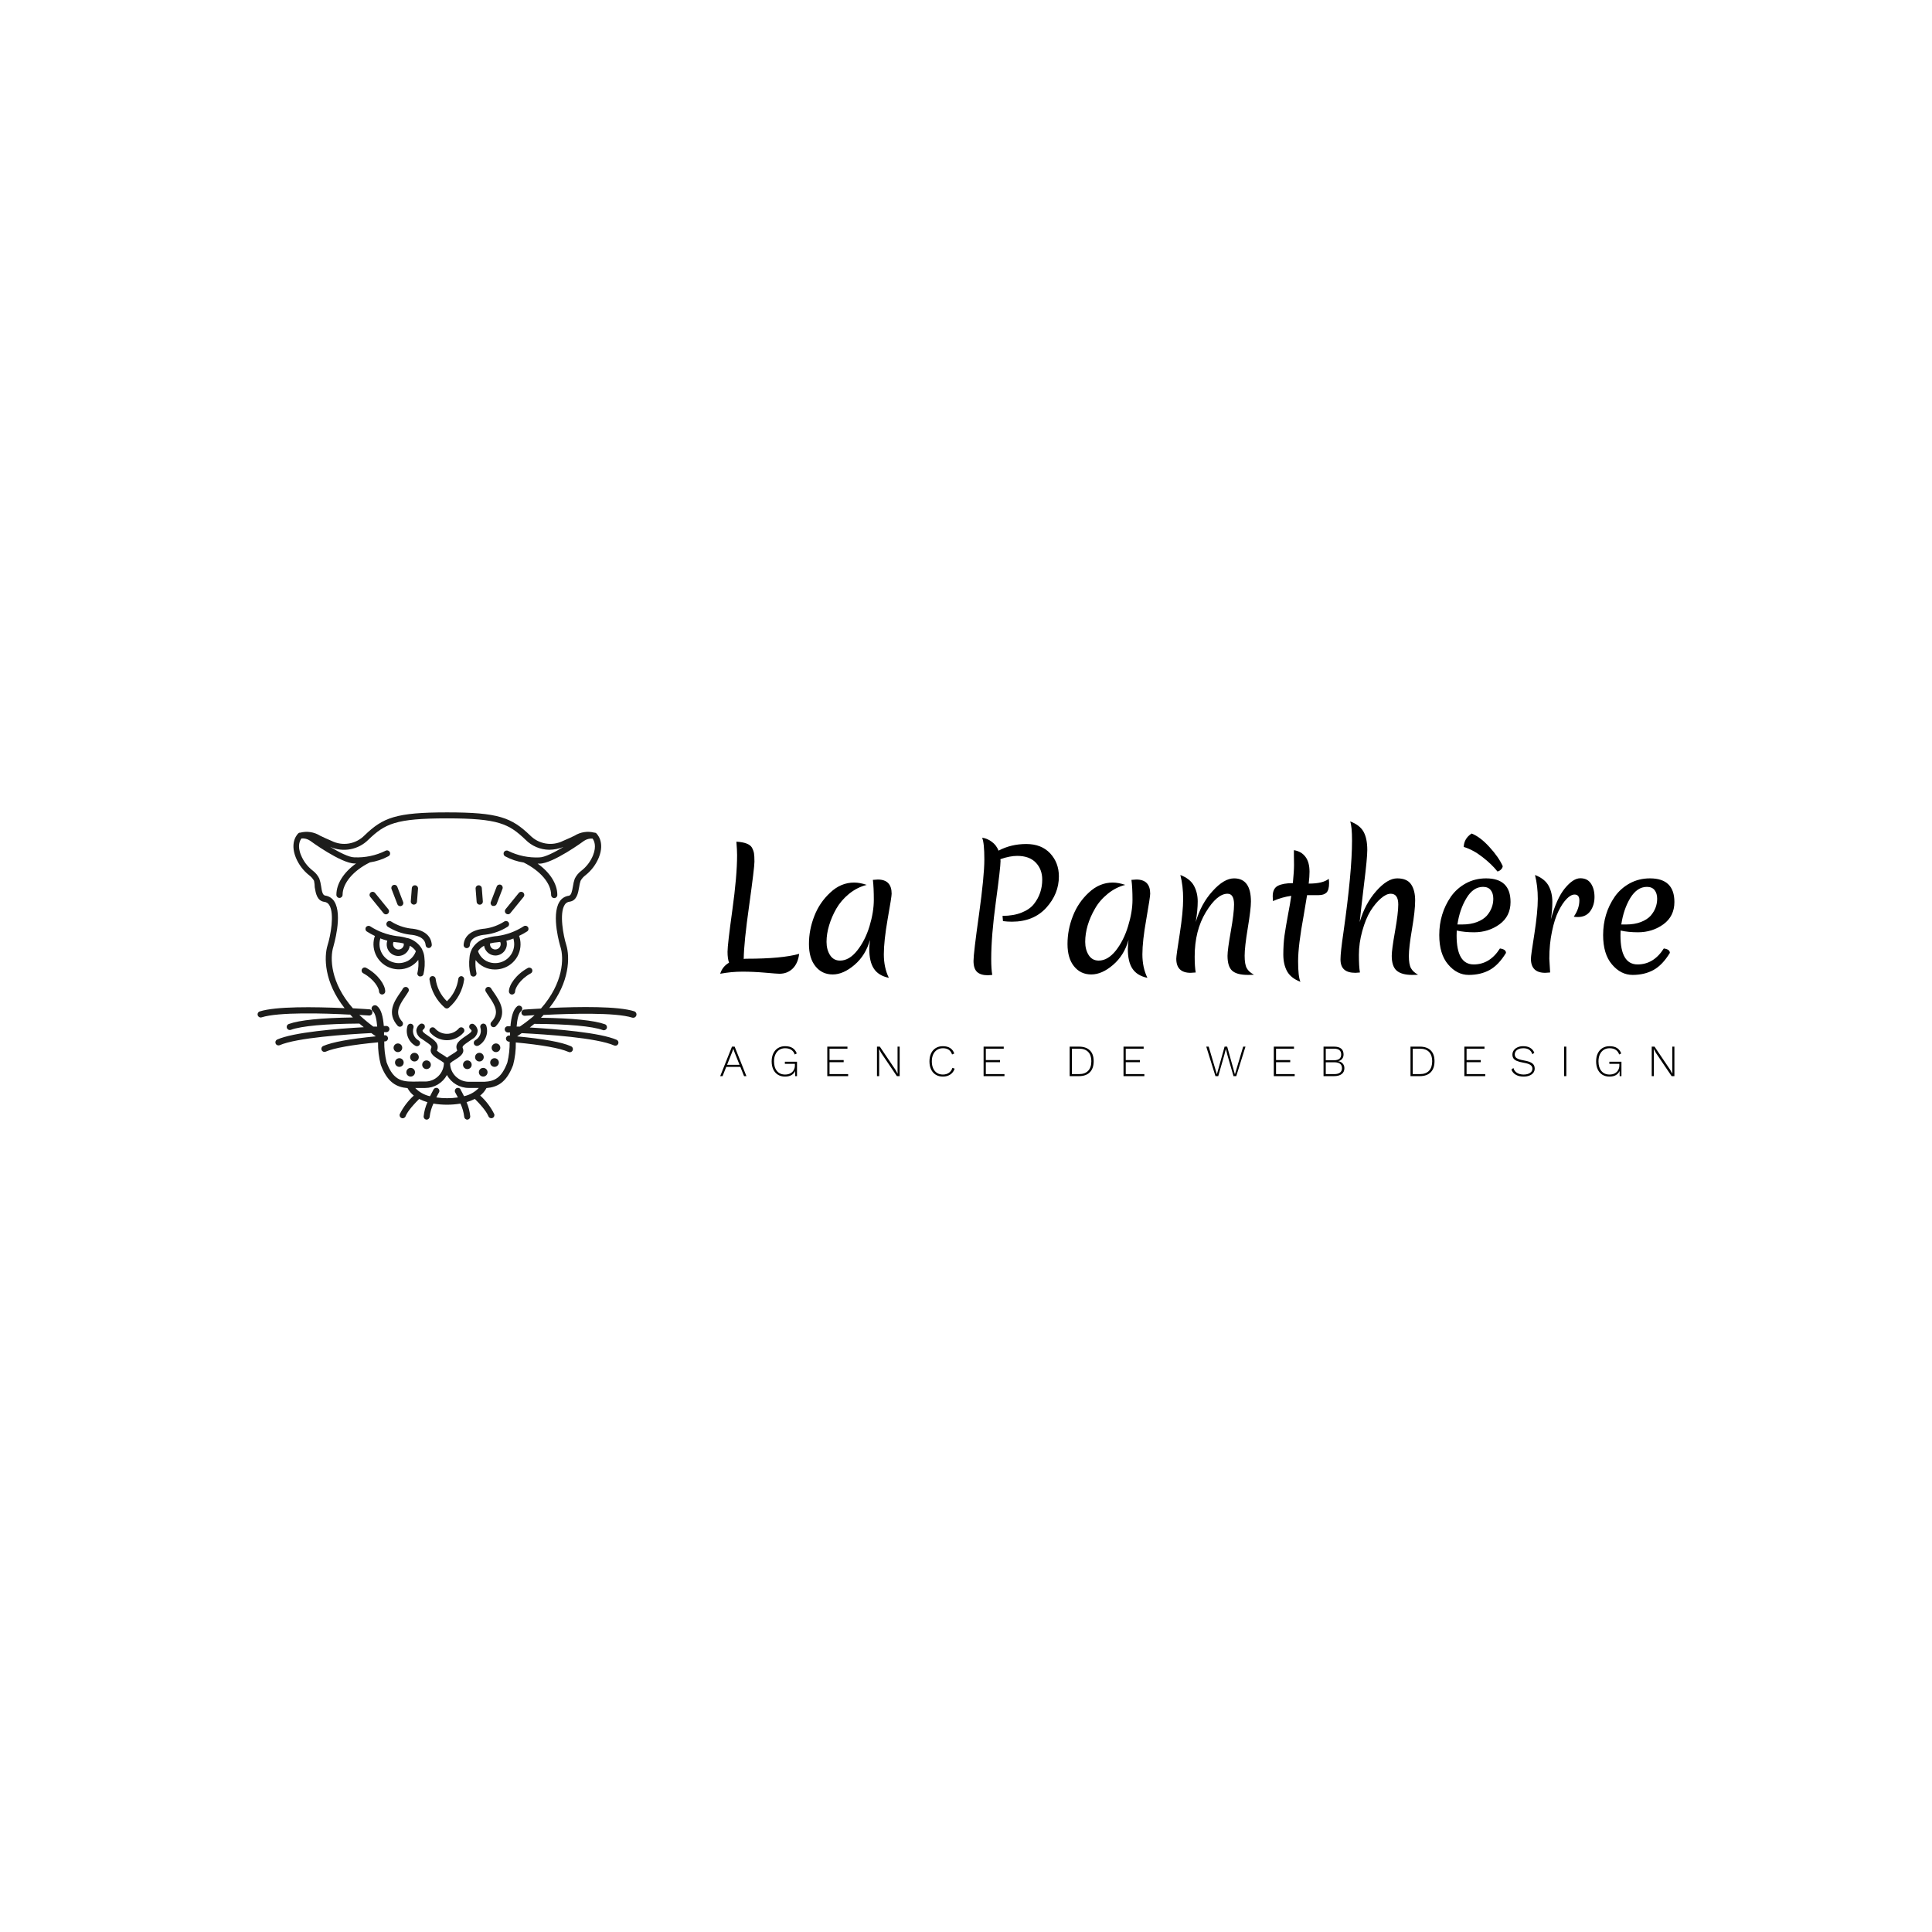
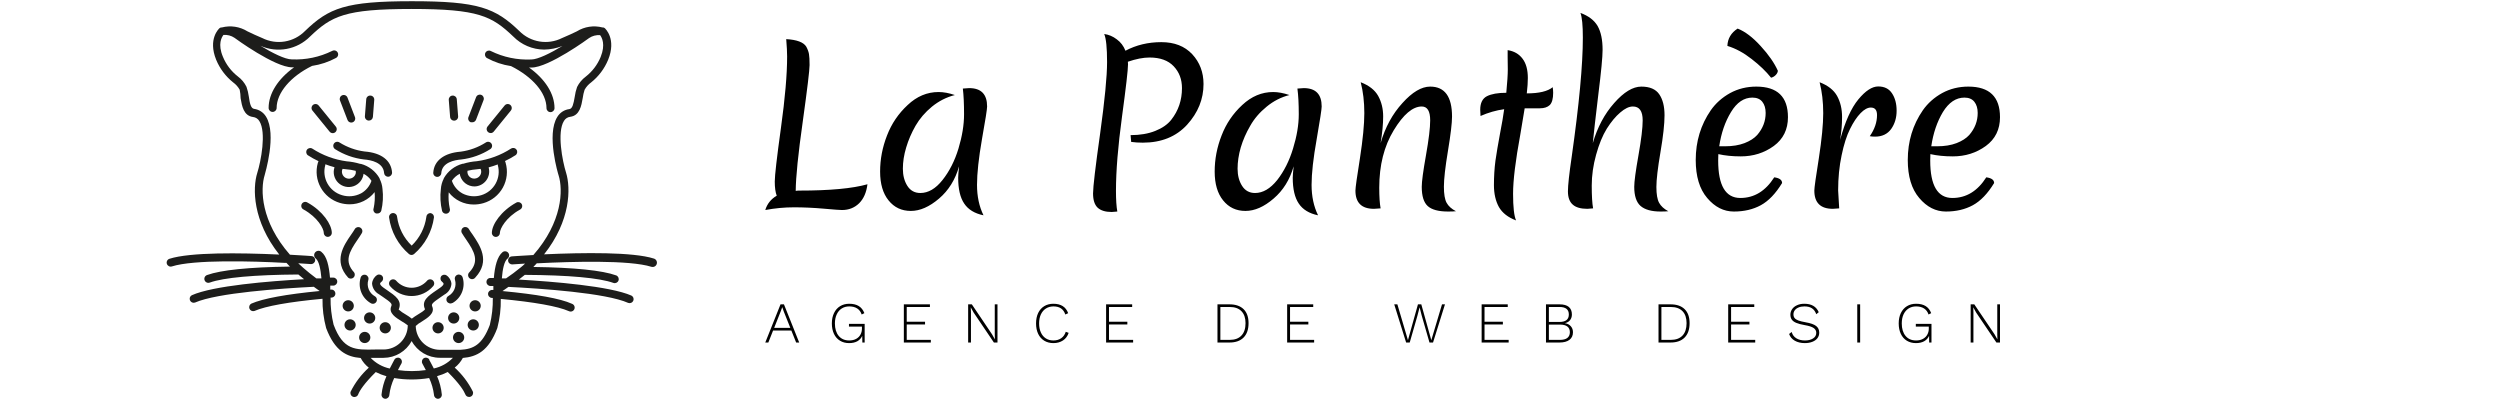
- <svg xmlns="http://www.w3.org/2000/svg" data-v-fde0c5aa="" viewBox="0 0 300 300" class="iconLeftSlogan">
+ <svg xmlns="http://www.w3.org/2000/svg" data-v-fde0c5aa="" viewBox="20 126 300 50" class="iconLeftSlogan">
  <defs data-v-fde0c5aa="" />
  <rect data-v-fde0c5aa="" fill="transparent" x="0" y="0" width="300px" height="300px" class="logo-background-square" />
  <defs data-v-fde0c5aa="" />
  <g data-v-fde0c5aa="" id="dff727ea-c914-4c1d-9325-86d683f65698" fill="#000000" transform="matrix(1.808462,0,0,1.808462,110.4221,123.0999)">
    <path d="M1.54 14.59L1.54 14.59L1.54 14.59Q1.41 14.25 1.41 13.65L1.41 13.65L1.41 13.65Q1.41 13.05 1.82 10.09L1.82 10.09L1.82 10.09Q2.23 7.14 2.23 5.35L2.23 5.35L2.23 5.35Q2.23 4.93 2.17 4.20L2.17 4.20L2.17 4.20Q3.23 4.26 3.50 4.70L3.50 4.70L3.50 4.70Q3.64 4.96 3.68 5.19L3.68 5.19L3.68 5.19Q3.72 5.42 3.72 5.92L3.72 5.92L3.72 5.92Q3.72 6.41 3.27 9.65L3.27 9.65L3.27 9.65Q2.81 12.89 2.80 14.27L2.80 14.27L2.80 14.27Q2.87 14.25 3.05 14.25L3.05 14.25L3.05 14.25Q6.08 14.25 7.56 13.83L7.56 13.83L7.56 13.83Q7.46 14.64 7.01 15.09L7.01 15.09L7.01 15.09Q6.55 15.54 5.87 15.54L5.87 15.54L5.87 15.54Q5.67 15.54 4.66 15.45L4.66 15.45L4.66 15.45Q3.64 15.36 2.69 15.36L2.69 15.36L2.69 15.36Q1.74 15.36 0.78 15.54L0.78 15.54L0.78 15.54Q0.97 14.92 1.54 14.59ZM10.75 9.95L10.75 9.95L10.75 9.95Q10.35 10.65 10.13 11.39L10.13 11.39L10.13 11.39Q9.91 12.12 9.91 12.80L9.91 12.80L9.91 12.80Q9.91 13.47 10.21 13.94L10.21 13.94L10.21 13.94Q10.51 14.41 11.07 14.41L11.07 14.41L11.07 14.41Q11.86 14.41 12.54 13.55L12.54 13.55L12.54 13.55Q13.23 12.68 13.60 11.46L13.60 11.46L13.60 11.46Q13.97 10.23 13.97 9.19L13.97 9.19L13.97 9.19Q13.97 8.15 13.89 7.48L13.89 7.48L13.89 7.48Q14.22 7.45 14.31 7.45L14.31 7.45L14.31 7.45Q15.50 7.45 15.50 8.67L15.50 8.67L15.50 8.67Q15.50 8.93 15.16 10.83L15.16 10.83L15.16 10.83Q14.83 12.73 14.83 13.87L14.83 13.87L14.83 13.87Q14.83 15.01 15.26 15.89L15.26 15.89L15.26 15.89Q14.38 15.71 13.98 15.11L13.98 15.11L13.98 15.11Q13.58 14.52 13.58 13.40L13.58 13.40L13.58 13.40Q13.58 13.20 13.64 12.64L13.64 12.64L13.64 12.64Q13.26 13.97 12.31 14.78L12.31 14.78L12.31 14.78Q11.35 15.60 10.44 15.60L10.44 15.60L10.44 15.60Q9.52 15.60 8.96 14.90L8.96 14.90L8.96 14.90Q8.40 14.21 8.40 12.99L8.40 12.99L8.40 12.99Q8.40 11.76 8.86 10.59L8.86 10.59L8.86 10.59Q9.31 9.42 10.23 8.57L10.23 8.57L10.23 8.57Q11.14 7.71 12.28 7.71L12.28 7.71L12.28 7.71Q12.77 7.71 13.36 7.91L13.36 7.91L13.36 7.91Q12.53 8.12 11.84 8.68L11.84 8.68L11.84 8.68Q11.16 9.24 10.75 9.95ZM24.84 5.70L24.84 5.70L24.85 5.87L24.85 5.87Q24.85 6.40 24.45 9.35L24.45 9.35L24.45 9.35Q24.05 12.29 24.05 14.27L24.05 14.27L24.05 14.27Q24.05 15.15 24.14 15.64L24.14 15.64L24.14 15.64Q23.80 15.67 23.77 15.67L23.77 15.67L23.77 15.67Q23.14 15.67 22.83 15.38L22.83 15.38L22.83 15.38Q22.53 15.09 22.53 14.44L22.53 14.44L22.53 14.44Q22.53 13.79 23.00 10.46L23.00 10.46L23.00 10.46Q23.46 7.14 23.46 5.72L23.46 5.72L23.46 5.72Q23.46 4.30 23.27 3.86L23.27 3.86L23.27 3.86Q23.72 3.92 24.10 4.21L24.10 4.21L24.10 4.21Q24.49 4.49 24.68 4.97L24.68 4.97L24.68 4.97Q25.75 4.40 27.06 4.40L27.06 4.40L27.06 4.40Q28.36 4.40 29.11 5.20L29.11 5.20L29.11 5.20Q29.86 6.01 29.86 7.18L29.86 7.18L29.86 7.18Q29.86 8.68 28.77 9.88L28.77 9.88L28.77 9.88Q27.68 11.07 25.83 11.07L25.83 11.07L25.83 11.07Q25.41 11.07 25.06 11.02L25.06 11.02L25.02 10.57L25.02 10.57Q25.96 10.57 26.66 10.29L26.66 10.29L26.66 10.29Q27.36 10.01 27.72 9.55L27.72 9.55L27.72 9.55Q28.43 8.65 28.43 7.45L28.43 7.45L28.43 7.45Q28.43 6.58 27.88 6.00L27.88 6.00L27.88 6.00Q27.33 5.42 26.28 5.42L26.28 5.42L26.28 5.42Q25.65 5.42 24.84 5.70ZM32.96 9.95L32.96 9.95L32.96 9.95Q32.55 10.65 32.33 11.39L32.33 11.39L32.33 11.39Q32.12 12.12 32.12 12.80L32.12 12.80L32.12 12.80Q32.12 13.47 32.42 13.94L32.42 13.94L32.42 13.94Q32.72 14.41 33.28 14.41L33.28 14.41L33.28 14.41Q34.06 14.41 34.75 13.55L34.75 13.55L34.75 13.55Q35.43 12.68 35.80 11.46L35.80 11.46L35.80 11.46Q36.18 10.23 36.18 9.19L36.18 9.19L36.18 9.19Q36.18 8.15 36.09 7.48L36.09 7.48L36.09 7.48Q36.43 7.45 36.51 7.45L36.51 7.45L36.51 7.45Q37.70 7.45 37.70 8.67L37.70 8.67L37.70 8.67Q37.70 8.93 37.37 10.83L37.37 10.83L37.37 10.83Q37.03 12.73 37.03 13.87L37.03 13.87L37.03 13.87Q37.03 15.01 37.46 15.89L37.46 15.89L37.46 15.89Q36.58 15.71 36.18 15.11L36.18 15.11L36.18 15.11Q35.78 14.52 35.78 13.40L35.78 13.40L35.78 13.40Q35.78 13.20 35.84 12.64L35.84 12.64L35.84 12.64Q35.46 13.97 34.51 14.78L34.51 14.78L34.51 14.78Q33.56 15.60 32.64 15.60L32.64 15.60L32.64 15.60Q31.72 15.60 31.16 14.90L31.16 14.90L31.16 14.90Q30.60 14.21 30.60 12.99L30.60 12.99L30.60 12.99Q30.60 11.76 31.06 10.59L31.06 10.59L31.06 10.59Q31.51 9.42 32.43 8.57L32.43 8.57L32.43 8.57Q33.35 7.71 34.48 7.71L34.48 7.71L34.48 7.71Q34.97 7.71 35.56 7.91L35.56 7.91L35.56 7.91Q34.73 8.12 34.05 8.68L34.05 8.68L34.05 8.68Q33.36 9.24 32.96 9.95ZM46.35 9.34L46.35 9.34L46.35 9.34Q46.35 9.98 46.08 11.61L46.08 11.61L46.08 11.61Q45.81 13.24 45.81 13.99L45.81 13.99L45.81 13.99Q45.81 14.73 45.99 15.06L45.99 15.06L45.99 15.06Q46.17 15.39 46.61 15.62L46.61 15.62L46.61 15.62Q46.42 15.64 46.09 15.64L46.09 15.64L46.09 15.64Q45.14 15.64 44.74 15.28L44.74 15.28L44.74 15.28Q44.34 14.92 44.34 14L44.34 14L44.34 14Q44.34 13.48 44.62 11.91L44.62 11.91L44.62 11.91Q44.90 10.33 44.90 9.59L44.90 9.59L44.90 9.59Q44.90 8.67 44.34 8.67L44.34 8.67L44.34 8.67Q43.44 8.67 42.48 10.25L42.48 10.25L42.48 10.25Q41.52 11.83 41.52 14.06L41.52 14.06L41.52 14.06Q41.52 14.94 41.61 15.43L41.61 15.43L41.61 15.43Q41.24 15.46 41.17 15.46L41.17 15.46L41.17 15.46Q39.94 15.46 39.94 14.25L39.94 14.25L39.94 14.25Q39.94 13.97 40.24 12.10L40.24 12.10L40.24 12.10Q40.53 10.22 40.53 9.11L40.53 9.11L40.53 9.11Q40.53 7.99 40.29 7.06L40.29 7.06L40.29 7.06Q41.12 7.38 41.45 7.97L41.45 7.97L41.45 7.97Q41.78 8.57 41.78 9.33L41.78 9.33L41.78 9.33Q41.78 10.09 41.61 11.10L41.61 11.10L41.61 11.10Q42.07 9.52 43.06 8.44L43.06 8.44L43.06 8.44Q44.04 7.35 44.90 7.35L44.90 7.35L44.90 7.35Q46.35 7.35 46.35 9.34ZM53.06 7.76L53.06 7.76L53.06 7.76Q53.06 8.34 52.84 8.57L52.84 8.57L52.84 8.57Q52.61 8.79 52.18 8.79L52.18 8.79L51.17 8.79L51.17 8.79Q51.11 9.16 50.88 10.53L50.88 10.53L50.88 10.53Q50.40 13.13 50.40 14.46L50.40 14.46L50.40 14.46Q50.40 15.79 50.60 16.23L50.60 16.23L50.60 16.23Q49.80 15.93 49.46 15.34L49.46 15.34L49.46 15.34Q49.13 14.74 49.13 13.89L49.13 13.89L49.13 13.89Q49.13 13.03 49.23 12.27L49.23 12.27L49.23 12.27Q49.34 11.51 49.53 10.49L49.53 10.49L49.53 10.49Q49.73 9.46 49.81 8.85L49.81 8.85L49.81 8.85Q49.01 8.96 48.24 9.30L48.24 9.30L48.24 9.30Q48.22 9.07 48.22 8.89L48.22 8.89L48.22 8.89Q48.22 8.22 48.66 7.99L48.66 7.99L48.66 7.99Q49.11 7.76 49.95 7.76L49.95 7.76L49.95 7.76Q50.05 6.72 50.05 6.21L50.05 6.21L50.05 6.21Q50.05 5.70 50.04 5.39L50.04 5.39L50.04 5.39Q50.04 5.08 50.04 4.93L50.04 4.93L50.04 4.93Q50.68 5.03 51.03 5.50L51.03 5.50L51.03 5.50Q51.38 5.96 51.38 6.78L51.38 6.78L51.38 6.78Q51.38 7.20 51.31 7.80L51.31 7.80L51.31 7.80Q52.53 7.80 53.03 7.39L53.03 7.39L53.03 7.39Q53.06 7.59 53.06 7.76ZM55.69 11.10L55.69 11.10Q56.15 9.52 57.11 8.44L57.11 8.44L57.11 8.44Q58.07 7.35 58.91 7.35L58.91 7.35L58.91 7.35Q59.75 7.35 60.10 7.86L60.10 7.86L60.10 7.86Q60.45 8.37 60.45 9.25L60.45 9.25L60.45 9.25Q60.45 10.12 60.18 11.70L60.18 11.70L60.18 11.70Q59.91 13.29 59.91 14.01L59.91 14.01L59.91 14.01Q59.91 14.73 60.09 15.06L60.09 15.06L60.09 15.06Q60.27 15.39 60.70 15.62L60.70 15.62L60.70 15.62Q60.52 15.64 60.19 15.64L60.19 15.64L60.19 15.64Q59.29 15.64 58.86 15.27L58.86 15.27L58.86 15.27Q58.44 14.90 58.44 14L58.44 14L58.44 14Q58.44 13.48 58.72 11.91L58.72 11.91L58.72 11.91Q59.00 10.33 59.00 9.59L59.00 9.59L59.00 9.59Q59.00 8.67 58.35 8.67L58.35 8.67L58.35 8.67Q57.97 8.67 57.51 9.07L57.51 9.07L57.51 9.07Q57.05 9.46 56.62 10.14L56.62 10.14L56.62 10.14Q56.20 10.82 55.91 11.87L55.91 11.87L55.91 11.87Q55.62 12.91 55.62 13.92L55.62 13.92L55.62 13.92Q55.62 14.94 55.71 15.43L55.71 15.43L55.71 15.43Q55.37 15.46 55.33 15.46L55.33 15.46L55.33 15.46Q54.67 15.46 54.36 15.18L54.36 15.18L54.36 15.18Q54.04 14.90 54.04 14.30L54.04 14.30L54.04 14.30Q54.04 13.71 54.29 12.01L54.29 12.01L54.29 12.01Q55.03 6.80 55.03 4.10L55.03 4.10L55.03 4.10Q55.03 2.88 54.87 2.46L54.87 2.46L54.87 2.46Q55.68 2.76 56.01 3.33L56.01 3.33L56.01 3.33Q56.34 3.91 56.34 4.91L56.34 4.91L56.34 4.91Q56.34 5.61 56.06 7.85L56.06 7.85L56.06 7.85Q55.79 10.09 55.69 11.10L55.69 11.10ZM66.28 8.08L66.28 8.08L66.28 8.08Q65.44 8.08 64.86 9.04L64.86 9.04L64.86 9.04Q64.27 10.01 64.08 11.31L64.08 11.31L64.47 11.31L64.47 11.31Q65.21 11.31 65.76 11.10L65.76 11.10L65.76 11.10Q66.30 10.89 66.60 10.56L66.60 10.56L66.60 10.56Q67.16 9.91 67.16 9.10L67.16 9.10L67.16 9.10Q67.16 8.64 66.94 8.36L66.94 8.36L66.94 8.36Q66.72 8.08 66.28 8.08ZM68.25 13.75L68.25 13.75Q67.61 14.80 66.84 15.22L66.84 15.22L66.84 15.22Q66.07 15.64 65.05 15.64L65.05 15.64L65.05 15.64Q64.04 15.64 63.28 14.74L63.28 14.74L63.28 14.74Q62.52 13.85 62.52 12.22L62.52 12.22L62.52 12.22Q62.52 10.37 63.52 8.92L63.52 8.92L63.52 8.92Q64.01 8.22 64.80 7.78L64.80 7.78L64.80 7.78Q65.59 7.35 66.54 7.35L66.54 7.35L66.54 7.35Q68.64 7.35 68.64 9.38L68.64 9.38L68.64 9.38Q68.64 10.60 67.70 11.29L67.70 11.29L67.70 11.29Q66.75 11.98 65.51 11.98L65.51 11.98L65.51 11.98Q64.68 11.98 64.02 11.83L64.02 11.83L64.02 11.83Q64.01 11.97 64.01 12.26L64.01 12.26L64.01 12.26Q64.01 14.74 65.48 14.74L65.48 14.74L65.48 14.74Q66.86 14.74 67.73 13.37L67.73 13.37L67.73 13.37Q68.25 13.44 68.25 13.75L68.25 13.75ZM67.97 6.30L67.97 6.30L67.97 6.30Q67.96 6.45 67.82 6.59L67.82 6.59L67.82 6.59Q67.69 6.72 67.52 6.76L67.52 6.76L67.52 6.76Q67.02 6.13 66.23 5.52L66.23 5.52L66.23 5.52Q65.44 4.90 64.62 4.65L64.62 4.65L64.62 4.65Q64.65 3.92 65.30 3.50L65.30 3.50L65.30 3.50Q66.04 3.79 66.83 4.66L66.83 4.66L66.83 4.66Q67.62 5.52 67.97 6.30ZM72.10 10.88L72.10 10.88Q72.60 9.06 73.31 8.20L73.31 8.20L73.31 8.20Q74.02 7.34 74.63 7.34L74.63 7.34L74.63 7.34Q75.24 7.34 75.54 7.79L75.54 7.79L75.54 7.79Q75.85 8.25 75.85 8.95L75.85 8.95L75.85 8.95Q75.85 9.65 75.49 10.16L75.49 10.16L75.49 10.16Q75.12 10.67 74.42 10.67L74.42 10.67L74.42 10.67Q74.20 10.67 74.07 10.64L74.07 10.64L74.07 10.64Q74.55 9.95 74.55 9.24L74.55 9.24L74.55 9.24Q74.55 8.74 74.14 8.74L74.14 8.74L74.14 8.74Q73.82 8.74 73.46 9.11L73.46 9.11L73.46 9.11Q73.09 9.49 72.76 10.16L72.76 10.16L72.76 10.16Q72.42 10.84 72.20 11.91L72.20 11.91L72.20 11.91Q71.97 12.99 71.97 14.24L71.97 14.24L71.97 14.24Q71.97 14.38 72.04 15.43L72.04 15.43L72.04 15.43Q71.68 15.46 71.62 15.46L71.62 15.46L71.62 15.46Q70.39 15.46 70.39 14.25L70.39 14.25L70.39 14.25Q70.39 13.97 70.69 12.10L70.69 12.10L70.69 12.10Q70.98 10.22 70.98 9.11L70.98 9.11L70.98 9.11Q70.98 7.99 70.74 7.06L70.74 7.06L70.74 7.06Q71.57 7.38 71.90 7.97L71.90 7.97L71.90 7.97Q72.23 8.57 72.23 9.36L72.23 9.36L72.23 9.36Q72.23 10.15 72.10 10.88L72.10 10.88ZM80.35 8.08L80.35 8.08L80.35 8.08Q79.51 8.08 78.92 9.04L78.92 9.04L78.92 9.04Q78.34 10.01 78.15 11.31L78.15 11.31L78.54 11.31L78.54 11.31Q79.28 11.31 79.83 11.10L79.83 11.10L79.83 11.10Q80.37 10.89 80.67 10.56L80.67 10.56L80.67 10.56Q81.23 9.91 81.23 9.10L81.23 9.10L81.23 9.10Q81.23 8.64 81.01 8.36L81.01 8.36L81.01 8.36Q80.79 8.08 80.35 8.08ZM82.32 13.75L82.32 13.75Q81.68 14.80 80.91 15.22L80.91 15.22L80.91 15.22Q80.14 15.64 79.12 15.64L79.12 15.64L79.12 15.64Q78.11 15.64 77.35 14.74L77.35 14.74L77.35 14.74Q76.59 13.85 76.59 12.22L76.59 12.22L76.59 12.22Q76.59 10.37 77.59 8.92L77.59 8.92L77.59 8.92Q78.08 8.22 78.87 7.78L78.87 7.78L78.87 7.78Q79.66 7.35 80.61 7.35L80.61 7.35L80.61 7.35Q82.71 7.35 82.71 9.38L82.71 9.38L82.71 9.38Q82.71 10.60 81.77 11.29L81.77 11.29L81.77 11.29Q80.82 11.98 79.58 11.98L79.58 11.98L79.58 11.98Q78.75 11.98 78.09 11.83L78.09 11.83L78.09 11.83Q78.08 11.97 78.08 12.26L78.08 12.26L78.08 12.26Q78.08 14.74 79.55 14.74L79.55 14.74L79.55 14.74Q80.93 14.74 81.80 13.37L81.80 13.37L81.80 13.37Q82.32 13.44 82.32 13.75L82.32 13.75Z" />
  </g>
  <defs data-v-fde0c5aa="">
    <linearGradient data-v-fde0c5aa="" gradientTransform="rotate(25)" id="03eee680-b084-463f-ac63-5d4db96cf555" x1="0%" y1="0%" x2="100%" y2="0%">
      <stop data-v-fde0c5aa="" offset="0%" stop-color="#B4373D" stop-opacity="1" />
      <stop data-v-fde0c5aa="" offset="100%" stop-color="#B23ACB" stop-opacity="1" />
    </linearGradient>
  </defs>
  <g data-v-fde0c5aa="" id="dfe8044c-91b6-4966-9038-a63642c35301" stroke="none" fill="url(#03eee680-b084-463f-ac63-5d4db96cf555)" transform="matrix(0.6414999,0,0,0.6414999,37.32564,117.8961)">
    <defs>
      <style>.cls-1{fill:#1d1d1b}</style>
    </defs>
    <path class="cls-1" d="M44 46.07V46a5.74 5.74 0 0 0-3.52-2.72h-.14a11.6 11.6 0 0 0-2.5-.47 15.62 15.62 0 0 1-6.43-2.38.75.75 0 0 0-.84 1.24 17.29 17.29 0 0 0 2 1.11c0 .1-.09.2-.12.31a6.09 6.09 0 0 0 4.15 7.51 6.46 6.46 0 0 0 1.78.25 5.9 5.9 0 0 0 4.69-2.28 10.33 10.33 0 0 1-.18 3 .75.75 0 0 0 .47 1 .76.76 0 0 0 .24 0 .75.75 0 0 0 .71-.51 11.57 11.57 0 0 0 .23-4.1 4.94 4.94 0 0 0-.54-1.89zm-4.47-1.49a1.28 1.28 0 0 1 0 .52 1.3 1.3 0 1 1-2.53-.71 1.27 1.27 0 0 1 .09-.17l.6.07a10.89 10.89 0 0 1 1.86.3zm.94 4.25a4.67 4.67 0 0 1-3.48.32 4.59 4.59 0 0 1-3.14-5.67v-.12a15.83 15.83 0 0 0 1.7.55v.06A2.8 2.8 0 1 0 41 45.14a3.86 3.86 0 0 1 1.48 1.32 4.27 4.27 0 0 1-1.99 2.37zM67.57 43.07c0-.11-.08-.2-.12-.31a17.29 17.29 0 0 0 2-1.11.75.75 0 0 0-.84-1.24 15.62 15.62 0 0 1-6.43 2.38 11.59 11.59 0 0 0-2.52.47h-.12A5.74 5.74 0 0 0 56 46v.05a4.94 4.94 0 0 0-.54 1.95 11.57 11.57 0 0 0 .23 4.1.75.75 0 0 0 .71.51.75.75 0 0 0 .72-1 10.27 10.27 0 0 1-.19-3 5.9 5.9 0 0 0 4.69 2.28 6.46 6.46 0 0 0 1.78-.25 6.09 6.09 0 0 0 4.17-7.57zm-5.3 1.22l.6-.07a1.26 1.26 0 0 1 .09.17 1.3 1.3 0 0 1-.89 1.6 1.27 1.27 0 0 1-1.63-1.41 10.89 10.89 0 0 1 1.84-.29zm.73 4.86a4.67 4.67 0 0 1-3.48-.32 4.27 4.27 0 0 1-2-2.38A3.86 3.86 0 0 1 59 45.14a2.84 2.84 0 0 0 .07.37 2.8 2.8 0 0 0 2.69 2A2.8 2.8 0 0 0 64.41 44v-.06a15.83 15.83 0 0 0 1.7-.55v.12A4.59 4.59 0 0 1 63 49.15z" />
    <path class="cls-1" d="M46.33 44.89c-.16-2.25-2-3.68-5.15-3.92a11.57 11.57 0 0 1-4.68-1.69.75.75 0 0 0-.83 1.25 12.92 12.92 0 0 0 5.4 1.93c1.35.1 3.63.57 3.77 2.53a.75.75 0 0 0 .75.7h.05a.75.75 0 0 0 .69-.8zM59.31 42.46a12.92 12.92 0 0 0 5.4-1.93.75.75 0 0 0-.83-1.25A11.58 11.58 0 0 1 59.19 41c-3.11.24-5 1.67-5.15 3.92a.75.75 0 0 0 .7.8h.05a.75.75 0 0 0 .75-.7c.14-2.02 2.46-2.45 3.77-2.56zM34.64 37.25a.75.75 0 1 0 1.16-.95l-3.19-3.92a.75.75 0 1 0-1.16.95zM38 35.08a.75.75 0 0 0 .7.48.75.75 0 0 0 .7-1l-1.41-3.68a.75.75 0 1 0-1.4.54zM42 35.19a.75.75 0 0 0 .75-.69l.25-3.18a.75.75 0 0 0-.69-.81.74.74 0 0 0-.81.69l-.25 3.19a.75.75 0 0 0 .75.8z" />
    <path class="cls-1" d="M95.31 61c-3.9-1.24-13.08-1.13-20.54-.79 5-6.31 5-12.41 4.11-15.28-.68-2.15-1.73-7.57-.39-9.68a1.56 1.56 0 0 1 1.18-.77c1.76-.23 2.08-2.06 2.33-3.52a8.38 8.38 0 0 1 .35-1.54 4.25 4.25 0 0 1 1.22-1.37 10.59 10.59 0 0 0 3.18-4.23c1.59-3.91-.54-5.84-.63-5.92a.73.73 0 0 0-.28-.13h-.14a6.16 6.16 0 0 0-4.81.73c-.68.33-1.52.73-2.76 1.25a6.88 6.88 0 0 1-8-1.32c-4.5-4.32-7.67-5.57-20.08-5.57s-15.54 1.26-20 5.57a6.88 6.88 0 0 1-8 1.32 51.69 51.69 0 0 1-2.76-1.25 6.16 6.16 0 0 0-4.81-.73h-.14a.73.73 0 0 0-.28.13c-.09.08-2.22 2-.63 5.92a10.59 10.59 0 0 0 3.18 4.23 4.26 4.26 0 0 1 1.22 1.37A8.4 8.4 0 0 1 18 31c.25 1.47.56 3.29 2.33 3.52a1.56 1.56 0 0 1 1.18.77c1.34 2.11.29 7.53-.39 9.68-.91 2.87-.87 9 4.11 15.28-7.46-.34-16.64-.45-20.54.79a.75.75 0 0 0 .46 1.43c4.09-1.3 15-1 21.18-.66h.25l.65.69c-7.68.11-12.89.64-15.5 1.58a.75.75 0 1 0 .51 1.41c2.58-.93 8.3-1.45 16.56-1.51.35.3.71.59 1.07.88-6.47.36-17 1.21-21 3a.75.75 0 0 0 .6 1.37c4.17-1.83 16.18-2.64 22.22-2.95l1 .72.1.07c-6.29.61-10.59 1.4-12.79 2.36a.75.75 0 0 0 .6 1.37c2.07-.91 6.45-1.69 12.72-2.28A19.94 19.94 0 0 0 34 74c1.63 4.32 3.86 5.38 6.46 5.6a5.67 5.67 0 0 0 1.52 1.81 15.18 15.18 0 0 0-3.39 4.47.75.75 0 0 0 1.4.54c.27-.7 1.08-2 3.29-4.19a10.86 10.86 0 0 0 2 .78 11.32 11.32 0 0 0-.92 3.43.75.75 0 0 0 .71.79.75.75 0 0 0 .75-.71 10.34 10.34 0 0 1 .91-3.17 19.89 19.89 0 0 0 6.54 0 10.5 10.5 0 0 1 .91 3.17.75.75 0 0 0 .75.71.75.75 0 0 0 .71-.79 11.32 11.32 0 0 0-.89-3.44 10.86 10.86 0 0 0 2-.78c2.21 2.19 3 3.49 3.29 4.19a.75.75 0 0 0 1.4-.54 15.18 15.18 0 0 0-3.39-4.47 5.67 5.67 0 0 0 1.52-1.81c2.6-.22 4.83-1.27 6.45-5.59a19.92 19.92 0 0 0 .65-5.45c6.27.59 10.66 1.37 12.72 2.28a.75.75 0 1 0 .6-1.37c-2.22-1-6.6-1.77-13-2.38l.8-.56.31-.22c6 .3 18.2 1.11 22.42 3a.75.75 0 0 0 .6-1.37c-4.06-1.78-14.61-2.62-21.07-3q.57-.43 1.11-.88c8.28.05 14 .57 16.59 1.51a.75.75 0 0 0 .51-1.41c-2.6-.94-7.81-1.47-15.5-1.58l.65-.69h.25c6.15-.31 17.09-.64 21.18.66a.75.75 0 0 0 .47-1.54zm-42 18.91a.75.75 0 1 0-1.3.75c.16.27.39.7.64 1.2a18.15 18.15 0 0 1-5.22 0c.35-.71.63-1.19.64-1.2a.75.75 0 1 0-1.3-.75c0 .06-.42.73-.87 1.66a7 7 0 0 1-3.58-2h2.43A6 6 0 0 0 50 76.43a6 6 0 0 0 5.29 3.13h2.43a7 7 0 0 1-3.58 2c-.45-.9-.83-1.56-.87-1.63zm17.1-17.26l-.08.06c-.84.7-1.77 1.38-2.68 2h-.78c.13-1.71.45-3.25 1.07-3.71a.75.75 0 0 0-.94-1.2c-1 .83-1.44 2.64-1.63 4.83h-.61a.73.73 0 0 0-.77.73.75.75 0 0 0 .73.77h.56v.74h-.18a.76.76 0 0 0-.81.68.75.75 0 0 0 .68.81h.21a20 20 0 0 1-.56 5.05c-1.41 3.75-3.1 4.54-5.55 4.66H55.29a4.54 4.54 0 0 1-4.53-4.46 5.51 5.51 0 0 1 1.16-.84c1-.64 2.47-1.52 1.93-2.79-.19-.44-.06-.65 1.66-1.82l.63-.43a2.48 2.48 0 0 0 1.3-2 2.08 2.08 0 0 0-.95-1.6.74.74 0 0 0-1 .22.76.76 0 0 0 .21 1c.08.06.26.23.27.37s-.17.41-.66.75l-.62.43c-1.63 1.1-2.91 2-2.2 3.57-.08.25-.89.74-1.33 1a10.22 10.22 0 0 0-1.13.77 10.22 10.22 0 0 0-1.13-.77 7.46 7.46 0 0 1-1.33-.93c.71-1.67-.58-2.54-2.2-3.65l-.62-.43c-.48-.34-.66-.61-.66-.75s.18-.31.26-.37a.75.75 0 0 0-.81-1.26 2.08 2.08 0 0 0-.95 1.6 2.48 2.48 0 0 0 1.3 2l.63.43c1.73 1.17 1.85 1.38 1.66 1.82-.54 1.28.89 2.15 1.93 2.79a10.47 10.47 0 0 1 1.16.77 4.54 4.54 0 0 1-4.54 4.52h-1.56c-3.72.09-6 .14-7.78-4.66a20.07 20.07 0 0 1-.56-5.05h.21a.75.75 0 1 0-.13-1.5h-.14v-.74h.56a.75.75 0 0 0 0-1.5h-.61c-.19-2.19-.58-4-1.63-4.83A.75.75 0 1 0 32.06 61c.62.49.91 2 1.06 3.71h-.95c-.85-.64-1.7-1.31-2.48-2a.73.73 0 0 0-.15-.14c-.26-.23-.52-.46-.76-.69l2.33.15h.06a.75.75 0 0 0 .06-1.5s-1.57-.12-4-.25c-5.44-6.19-5.58-12.2-4.72-14.92 0-.08 2.33-7.62.23-10.93a3.07 3.07 0 0 0-2.2-1.43c-.62-.08-.82-1-1-2.29a9.51 9.51 0 0 0-.44-1.84 5.37 5.37 0 0 0-1.63-1.95 9 9 0 0 1-2.78-3.67c-1-2.36-.23-3.66.1-4.08a3.19 3.19 0 0 1 2.07.54c.07.06 7.52 5.52 10.79 5.52H28c-3 2.15-4.76 4.9-4.76 7.59a.75.75 0 0 0 1.5 0c0-2.81 2.6-5.89 6.63-7.86a13.71 13.71 0 0 0 4.48-1.49.75.75 0 1 0-.73-1.31 15.48 15.48 0 0 1-7.56 1.58c-1.25 0-3.64-1.21-5.86-2.55a8.3 8.3 0 0 0 9.3-1.73c4-3.82 6.49-5.15 19-5.15s15 1.34 19 5.15a8.18 8.18 0 0 0 5.77 2.45 9.77 9.77 0 0 0 3.44-.68c-2.21 1.33-4.6 2.53-5.84 2.53a15.48 15.48 0 0 1-7.56-1.58.75.75 0 0 0-.73 1.31A13.72 13.72 0 0 0 68.59 25c4 2 6.63 5 6.63 7.86a.75.75 0 0 0 1.5 0c0-2.7-1.77-5.45-4.76-7.59h.44c3.27 0 10.72-5.46 10.79-5.52a3.19 3.19 0 0 1 2.06-.54c.33.43 1.05 1.73.1 4.08a9 9 0 0 1-2.78 3.67 5.37 5.37 0 0 0-1.63 1.95 9.49 9.49 0 0 0-.44 1.84c-.23 1.33-.42 2.21-1 2.29a3.07 3.07 0 0 0-2.25 1.45c-2.11 3.31.2 10.86.23 10.93.87 2.73.72 8.74-4.72 14.92-2.39.13-4 .25-4 .25a.75.75 0 0 0 .06 1.5h.06l2.33-.15c-.21.23-.52.47-.8.71z" />
    <path class="cls-1" d="M64.77 37.53a.75.75 0 0 0 .58-.28l3.19-3.92a.75.75 0 1 0-1.16-.95l-3.19 3.92a.75.75 0 0 0 .58 1.22zM61.07 35.51a.74.74 0 0 0 .27 0 .75.75 0 0 0 .7-.48l1.41-3.68a.75.75 0 1 0-1.4-.54l-1.41 3.68a.75.75 0 0 0 .43 1.02zM58 35.2a.75.75 0 0 0 .69-.81l-.25-3.19a.75.75 0 0 0-1.5.12l.25 3.19a.75.75 0 0 0 .81.69z" />
    <circle class="cls-1" cx="38.13" cy="69.84" r="1.05" />
    <circle class="cls-1" cx="38.48" cy="73.41" r="1.05" />
    <circle class="cls-1" cx="41.22" cy="75.76" r="1.05" />
    <circle class="cls-1" cx="42.14" cy="72.11" r="1.05" />
    <circle class="cls-1" cx="45.06" cy="73.95" r="1.05" />
    <circle class="cls-1" cx="61.87" cy="69.84" r="1.05" />
    <circle class="cls-1" cx="61.52" cy="73.41" r="1.05" />
    <circle class="cls-1" cx="58.78" cy="75.76" r="1.05" />
    <circle class="cls-1" cx="57.86" cy="72.11" r="1.05" />
    <circle class="cls-1" cx="54.94" cy="73.95" r="1.05" />
    <path class="cls-1" d="M53.56 52.5a.75.75 0 0 0-.81.69A9.21 9.21 0 0 1 50 58.58a9.16 9.16 0 0 1-2.73-5.4.75.75 0 0 0-1.5.12 11 11 0 0 0 3.73 6.86.75.75 0 0 0 .47.17.75.75 0 0 0 .47-.17 11 11 0 0 0 3.73-6.86.75.75 0 0 0-.61-.8zM40.37 55.2a.75.75 0 0 0-1 .27c-.2.35-.46.72-.73 1.11-1.34 1.94-3.36 4.88-.51 8a.75.75 0 0 0 1.1-1c-1.89-2.05-.93-3.82.64-6.1.29-.43.57-.83.79-1.21a.75.75 0 0 0-.29-1.07zM60.69 55.47a.75.75 0 1 0-1.3.75c.22.38.5.78.79 1.21 1.57 2.28 2.53 4.05.64 6.1a.75.75 0 1 0 1.1 1c2.85-3.09.83-6-.51-8-.25-.34-.51-.71-.72-1.06zM41.89 65a.75.75 0 0 0-1.43-.46 4.13 4.13 0 0 0 1.91 4.82.75.75 0 0 0 .75-1.3A2.62 2.62 0 0 1 41.89 65zM57.62 69.33a4.13 4.13 0 0 0 1.91-4.82.75.75 0 0 0-1.43.46A2.62 2.62 0 0 1 56.87 68a.75.75 0 0 0 .75 1.3zM52.88 65.15a3.83 3.83 0 0 1-5.77 0 .75.75 0 0 0-1.16 1 5.32 5.32 0 0 0 8.08 0 .75.75 0 0 0-1.16-1zM30.51 50.52a.75.75 0 1 0-.72 1.31c2.63 1.45 3.77 3.59 3.77 4.36a.75.75 0 0 0 1.5 0c0-1.55-1.7-4.1-4.55-5.67zM70.59 50.82a.75.75 0 0 0-1-.3C66.72 52.09 65 54.64 65 56.2a.75.75 0 0 0 1.5 0c0-.77 1.14-2.92 3.77-4.36a.75.75 0 0 0 .32-1.02z" />
  </g>
  <defs data-v-fde0c5aa="" />
  <g data-v-fde0c5aa="" id="5afeb38c-54b7-45cf-8e8f-6e00f7dcb161" fill="#000000" transform="matrix(0.4959243,0,0,0.4959243,111.6988,160.6461)">
    <path d="M7.74 13.02L6.58 10.12L2.16 10.12L1.01 13.02L0.27 13.02L3.96 3.78L4.79 3.78L8.48 13.02L7.74 13.02ZM2.42 9.48L6.33 9.48L4.72 5.45L4.38 4.47L4.37 4.47L4.03 5.42L2.42 9.48ZM20.52 8.50L24.32 8.50L24.32 13.02L23.76 13.02L23.73 11.41L23.73 11.41Q23.35 12.25 22.55 12.71L22.55 12.71L22.55 12.71Q21.74 13.16 20.55 13.16L20.55 13.16L20.55 13.16Q19.29 13.16 18.35 12.58L18.35 12.58L18.35 12.58Q17.40 12.00 16.89 10.92L16.89 10.92L16.89 10.92Q16.38 9.84 16.38 8.40L16.38 8.40L16.38 8.40Q16.38 6.96 16.91 5.88L16.91 5.88L16.91 5.88Q17.43 4.80 18.38 4.22L18.38 4.22L18.38 4.22Q19.33 3.64 20.59 3.64L20.59 3.64L20.59 3.64Q22.01 3.64 22.90 4.20L22.90 4.20L22.90 4.20Q23.80 4.76 24.25 5.91L24.25 5.91L23.60 6.24L23.60 6.24Q23.28 5.28 22.52 4.78L22.52 4.78L22.52 4.78Q21.76 4.28 20.59 4.28L20.59 4.28L20.59 4.28Q19.56 4.28 18.77 4.78L18.77 4.78L18.77 4.78Q17.99 5.28 17.56 6.21L17.56 6.21L17.56 6.21Q17.12 7.14 17.12 8.40L17.12 8.40L17.12 8.40Q17.12 10.32 18.04 11.42L18.04 11.42L18.04 11.42Q18.96 12.52 20.58 12.52L20.58 12.52L20.58 12.52Q21.59 12.52 22.29 12.12L22.29 12.12L22.29 12.12Q22.99 11.72 23.32 11.07L23.32 11.07L23.32 11.07Q23.66 10.42 23.66 9.67L23.66 9.67L23.66 9.16L20.52 9.16L20.52 8.50ZM34.50 12.38L40.33 12.38L40.33 13.02L33.80 13.02L33.80 3.78L40.11 3.78L40.11 4.42L34.50 4.42L34.50 7.99L38.93 7.99L38.93 8.65L34.50 8.65L34.50 12.38ZM56.46 3.78L56.46 13.02L55.59 13.02L50.69 5.77L50.01 4.54L49.99 4.54L50.04 5.70L50.04 13.02L49.36 13.02L49.36 3.78L50.25 3.78L55.13 11.02L55.83 12.26L55.80 11.10L55.80 3.78L56.46 3.78ZM73.68 10.68L73.68 10.68Q73.29 11.86 72.32 12.51L72.32 12.51L72.32 12.51Q71.34 13.16 69.99 13.16L69.99 13.16L69.99 13.16Q68.73 13.16 67.77 12.58L67.77 12.58L67.77 12.58Q66.82 12.00 66.30 10.92L66.30 10.92L66.30 10.92Q65.79 9.84 65.79 8.40L65.79 8.40L65.79 8.40Q65.79 6.96 66.30 5.88L66.30 5.88L66.30 5.88Q66.82 4.80 67.77 4.22L67.77 4.22L67.77 4.22Q68.73 3.64 69.97 3.64L69.97 3.64L69.97 3.64Q72.74 3.64 73.56 5.92L73.56 5.92L72.87 6.24L72.87 6.24Q72.55 5.26 71.84 4.77L71.84 4.77L71.84 4.77Q71.13 4.28 70.01 4.28L70.01 4.28L70.01 4.28Q68.98 4.28 68.19 4.78L68.19 4.78L68.19 4.78Q67.40 5.28 66.96 6.21L66.96 6.21L66.96 6.21Q66.53 7.14 66.53 8.40L66.53 8.40L66.53 8.40Q66.53 9.66 66.96 10.59L66.96 10.59L66.96 10.59Q67.38 11.52 68.16 12.02L68.16 12.02L68.16 12.02Q68.94 12.52 69.99 12.52L69.99 12.52L69.99 12.52Q71.11 12.52 71.89 11.97L71.89 11.97L71.89 11.97Q72.67 11.42 72.98 10.42L72.98 10.42L73.68 10.68ZM83.44 12.38L89.28 12.38L89.28 13.02L82.74 13.02L82.74 3.78L89.05 3.78L89.05 4.42L83.44 4.42L83.44 7.99L87.88 7.99L87.88 8.65L83.44 8.65L83.44 12.38ZM112.60 3.78L112.60 3.78Q114.81 3.78 116.01 4.95L116.01 4.95L116.01 4.95Q117.21 6.12 117.21 8.33L117.21 8.33L117.21 8.33Q117.21 10.60 116.01 11.81L116.01 11.81L116.01 11.81Q114.81 13.02 112.60 13.02L112.60 13.02L109.69 13.02L109.69 3.78L112.60 3.78ZM112.66 12.38L112.66 12.38Q114.51 12.38 115.49 11.33L115.49 11.33L115.49 11.33Q116.48 10.29 116.48 8.33L116.48 8.33L116.48 8.33Q116.48 6.45 115.49 5.44L115.49 5.44L115.49 5.44Q114.51 4.42 112.66 4.42L112.66 4.42L110.39 4.42L110.39 12.38L112.66 12.38ZM127.25 12.38L133.08 12.38L133.08 13.02L126.55 13.02L126.55 3.78L132.86 3.78L132.86 4.42L127.25 4.42L127.25 7.99L131.68 7.99L131.68 8.65L127.25 8.65L127.25 12.38ZM158.07 6.54L156.21 13.02L155.34 13.02L152.46 3.78L153.22 3.78L155.78 12.45L158.20 3.78L159.01 3.78L161.43 12.46L164.02 3.78L164.74 3.78L161.85 13.02L160.99 13.02L159.12 6.54L158.61 4.54L158.59 4.54L158.07 6.54ZM174.31 12.38L180.15 12.38L180.15 13.02L173.61 13.02L173.61 3.78L179.93 3.78L179.93 4.42L174.31 4.42L174.31 7.99L178.75 7.99L178.75 8.65L174.31 8.65L174.31 12.38ZM189.18 13.02L189.18 3.78L192.44 3.78L192.44 3.78Q193.96 3.78 194.71 4.41L194.71 4.41L194.71 4.41Q195.45 5.04 195.45 6.23L195.45 6.23L195.45 6.23Q195.45 7.04 195.01 7.60L195.01 7.60L195.01 7.60Q194.57 8.16 193.76 8.33L193.76 8.33L193.76 8.34L193.76 8.34Q194.66 8.48 195.18 9.07L195.18 9.07L195.18 9.07Q195.71 9.66 195.71 10.53L195.71 10.53L195.71 10.53Q195.71 11.72 194.86 12.37L194.86 12.37L194.86 12.37Q194.01 13.02 192.44 13.02L192.44 13.02L189.18 13.02ZM189.88 8.04L192.46 8.04L192.46 8.04Q194.71 8.04 194.71 6.23L194.71 6.23L194.71 6.23Q194.71 4.42 192.46 4.42L192.46 4.42L189.88 4.42L189.88 8.04ZM189.88 12.38L192.58 12.38L192.58 12.38Q193.76 12.38 194.36 11.90L194.36 11.90L194.36 11.90Q194.96 11.42 194.96 10.53L194.96 10.53L194.96 10.53Q194.96 9.62 194.36 9.15L194.36 9.15L194.36 9.15Q193.76 8.68 192.58 8.68L192.58 8.68L189.88 8.68L189.88 12.38ZM219.32 3.78L219.32 3.78Q221.54 3.78 222.73 4.95L222.73 4.95L222.73 4.95Q223.93 6.12 223.93 8.33L223.93 8.33L223.93 8.33Q223.93 10.60 222.73 11.81L222.73 11.81L222.73 11.81Q221.54 13.02 219.32 13.02L219.32 13.02L216.41 13.02L216.41 3.78L219.32 3.78ZM219.38 12.38L219.38 12.38Q221.23 12.38 222.22 11.33L222.22 11.33L222.22 11.33Q223.20 10.29 223.20 8.33L223.20 8.33L223.20 8.33Q223.20 6.45 222.22 5.44L222.22 5.44L222.22 5.44Q221.23 4.42 219.38 4.42L219.38 4.42L217.11 4.42L217.11 12.38L219.38 12.38ZM233.97 12.38L239.81 12.38L239.81 13.02L233.27 13.02L233.27 3.78L239.58 3.78L239.58 4.42L233.97 4.42L233.97 7.99L238.41 7.99L238.41 8.65L233.97 8.65L233.97 12.38ZM251.69 3.64L251.69 3.64Q254.30 3.64 255.18 5.68L255.18 5.68L254.58 6.17L254.58 6.17Q254.23 5.18 253.53 4.73L253.53 4.73L253.53 4.73Q252.84 4.28 251.71 4.28L251.71 4.28L251.71 4.28Q250.89 4.28 250.29 4.54L250.29 4.54L250.29 4.54Q249.69 4.79 249.38 5.22L249.38 5.22L249.38 5.22Q249.06 5.66 249.06 6.20L249.06 6.20L249.06 6.20Q249.06 6.73 249.33 7.08L249.33 7.08L249.33 7.08Q249.59 7.43 250.23 7.68L250.23 7.68L250.23 7.68Q250.87 7.92 251.99 8.12L251.99 8.12L251.99 8.12Q253.79 8.43 254.55 9.02L254.55 9.02L254.55 9.02Q255.30 9.60 255.30 10.64L255.30 10.64L255.30 10.64Q255.30 11.38 254.87 11.96L254.87 11.96L254.87 11.96Q254.44 12.53 253.65 12.84L253.65 12.84L253.65 12.84Q252.85 13.16 251.83 13.16L251.83 13.16L251.83 13.16Q250.38 13.16 249.38 12.58L249.38 12.58L249.38 12.58Q248.37 12.00 248.01 10.95L248.01 10.95L248.63 10.47L248.63 10.47Q248.91 11.47 249.75 11.99L249.75 11.99L249.75 11.99Q250.60 12.52 251.85 12.52L251.85 12.52L251.85 12.52Q253.05 12.52 253.81 12.03L253.81 12.03L253.81 12.03Q254.58 11.54 254.58 10.68L254.58 10.68L254.58 10.68Q254.58 9.94 253.95 9.51L253.95 9.51L253.95 9.51Q253.33 9.07 251.79 8.81L251.79 8.81L251.79 8.81Q250.49 8.58 249.73 8.26L249.73 8.26L249.73 8.26Q248.98 7.94 248.65 7.46L248.65 7.46L248.65 7.46Q248.32 6.99 248.32 6.27L248.32 6.27L248.32 6.27Q248.32 5.56 248.73 4.96L248.73 4.96L248.73 4.96Q249.14 4.35 249.91 4.00L249.91 4.00L249.91 4.00Q250.67 3.64 251.69 3.64L251.69 3.64ZM265.20 3.78L265.20 13.02L264.50 13.02L264.50 3.78L265.20 3.78ZM278.67 8.50L282.46 8.50L282.46 13.02L281.90 13.02L281.88 11.41L281.88 11.41Q281.50 12.25 280.69 12.71L280.69 12.71L280.69 12.71Q279.89 13.16 278.70 13.16L278.70 13.16L278.70 13.16Q277.44 13.16 276.49 12.58L276.49 12.58L276.49 12.58Q275.55 12.00 275.04 10.92L275.04 10.92L275.04 10.92Q274.53 9.84 274.53 8.40L274.53 8.40L274.53 8.40Q274.53 6.96 275.05 5.88L275.05 5.88L275.05 5.88Q275.58 4.80 276.53 4.22L276.53 4.22L276.53 4.22Q277.48 3.64 278.74 3.64L278.74 3.64L278.74 3.64Q280.15 3.64 281.05 4.20L281.05 4.20L281.05 4.20Q281.95 4.76 282.39 5.91L282.39 5.91L281.75 6.24L281.75 6.24Q281.43 5.28 280.67 4.78L280.67 4.78L280.67 4.78Q279.90 4.28 278.74 4.28L278.74 4.28L278.74 4.28Q277.70 4.28 276.92 4.78L276.92 4.78L276.92 4.78Q276.14 5.28 275.70 6.21L275.70 6.21L275.70 6.21Q275.27 7.14 275.27 8.40L275.27 8.40L275.27 8.40Q275.27 10.32 276.19 11.42L276.19 11.42L276.19 11.42Q277.10 12.52 278.73 12.52L278.73 12.52L278.73 12.52Q279.73 12.52 280.43 12.12L280.43 12.12L280.43 12.12Q281.13 11.72 281.47 11.07L281.47 11.07L281.47 11.07Q281.81 10.42 281.81 9.67L281.81 9.67L281.81 9.16L278.67 9.16L278.67 8.50ZM299.04 3.78L299.04 13.02L298.17 13.02L293.27 5.77L292.59 4.54L292.57 4.54L292.61 5.70L292.61 13.02L291.94 13.02L291.94 3.78L292.82 3.78L297.71 11.02L298.41 12.26L298.38 11.10L298.38 3.78L299.04 3.78Z" />
  </g>
</svg>
